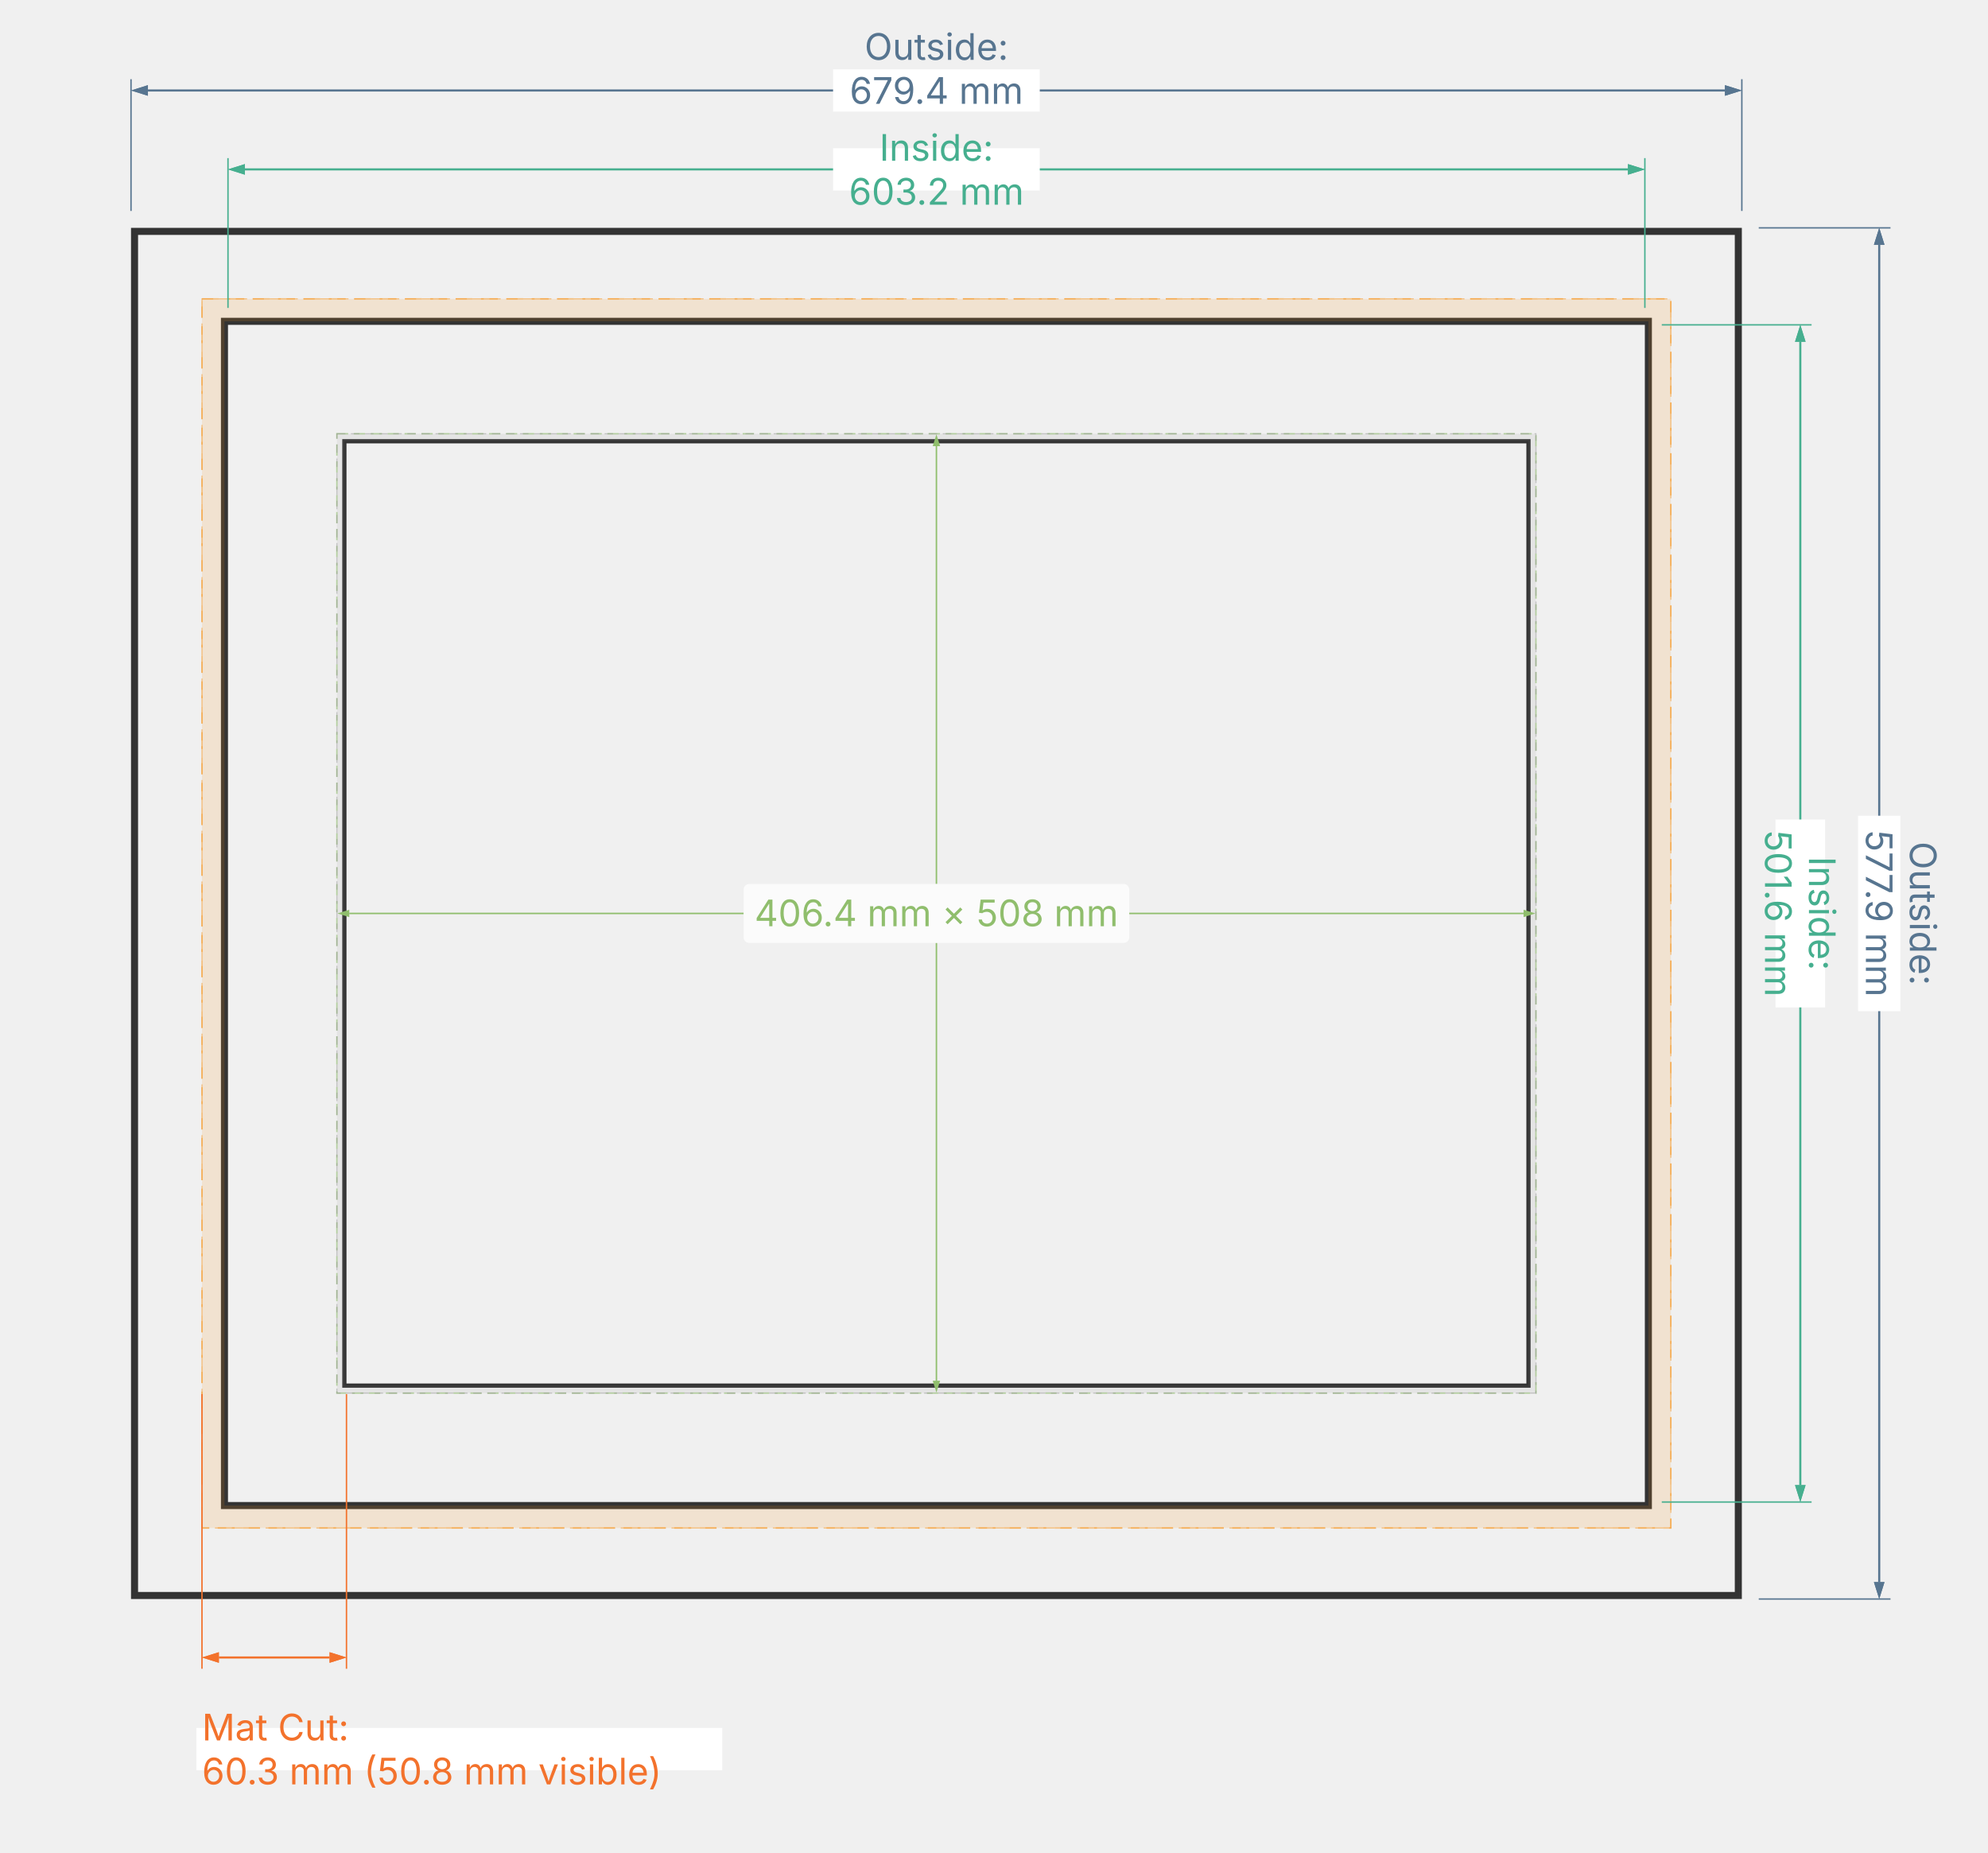
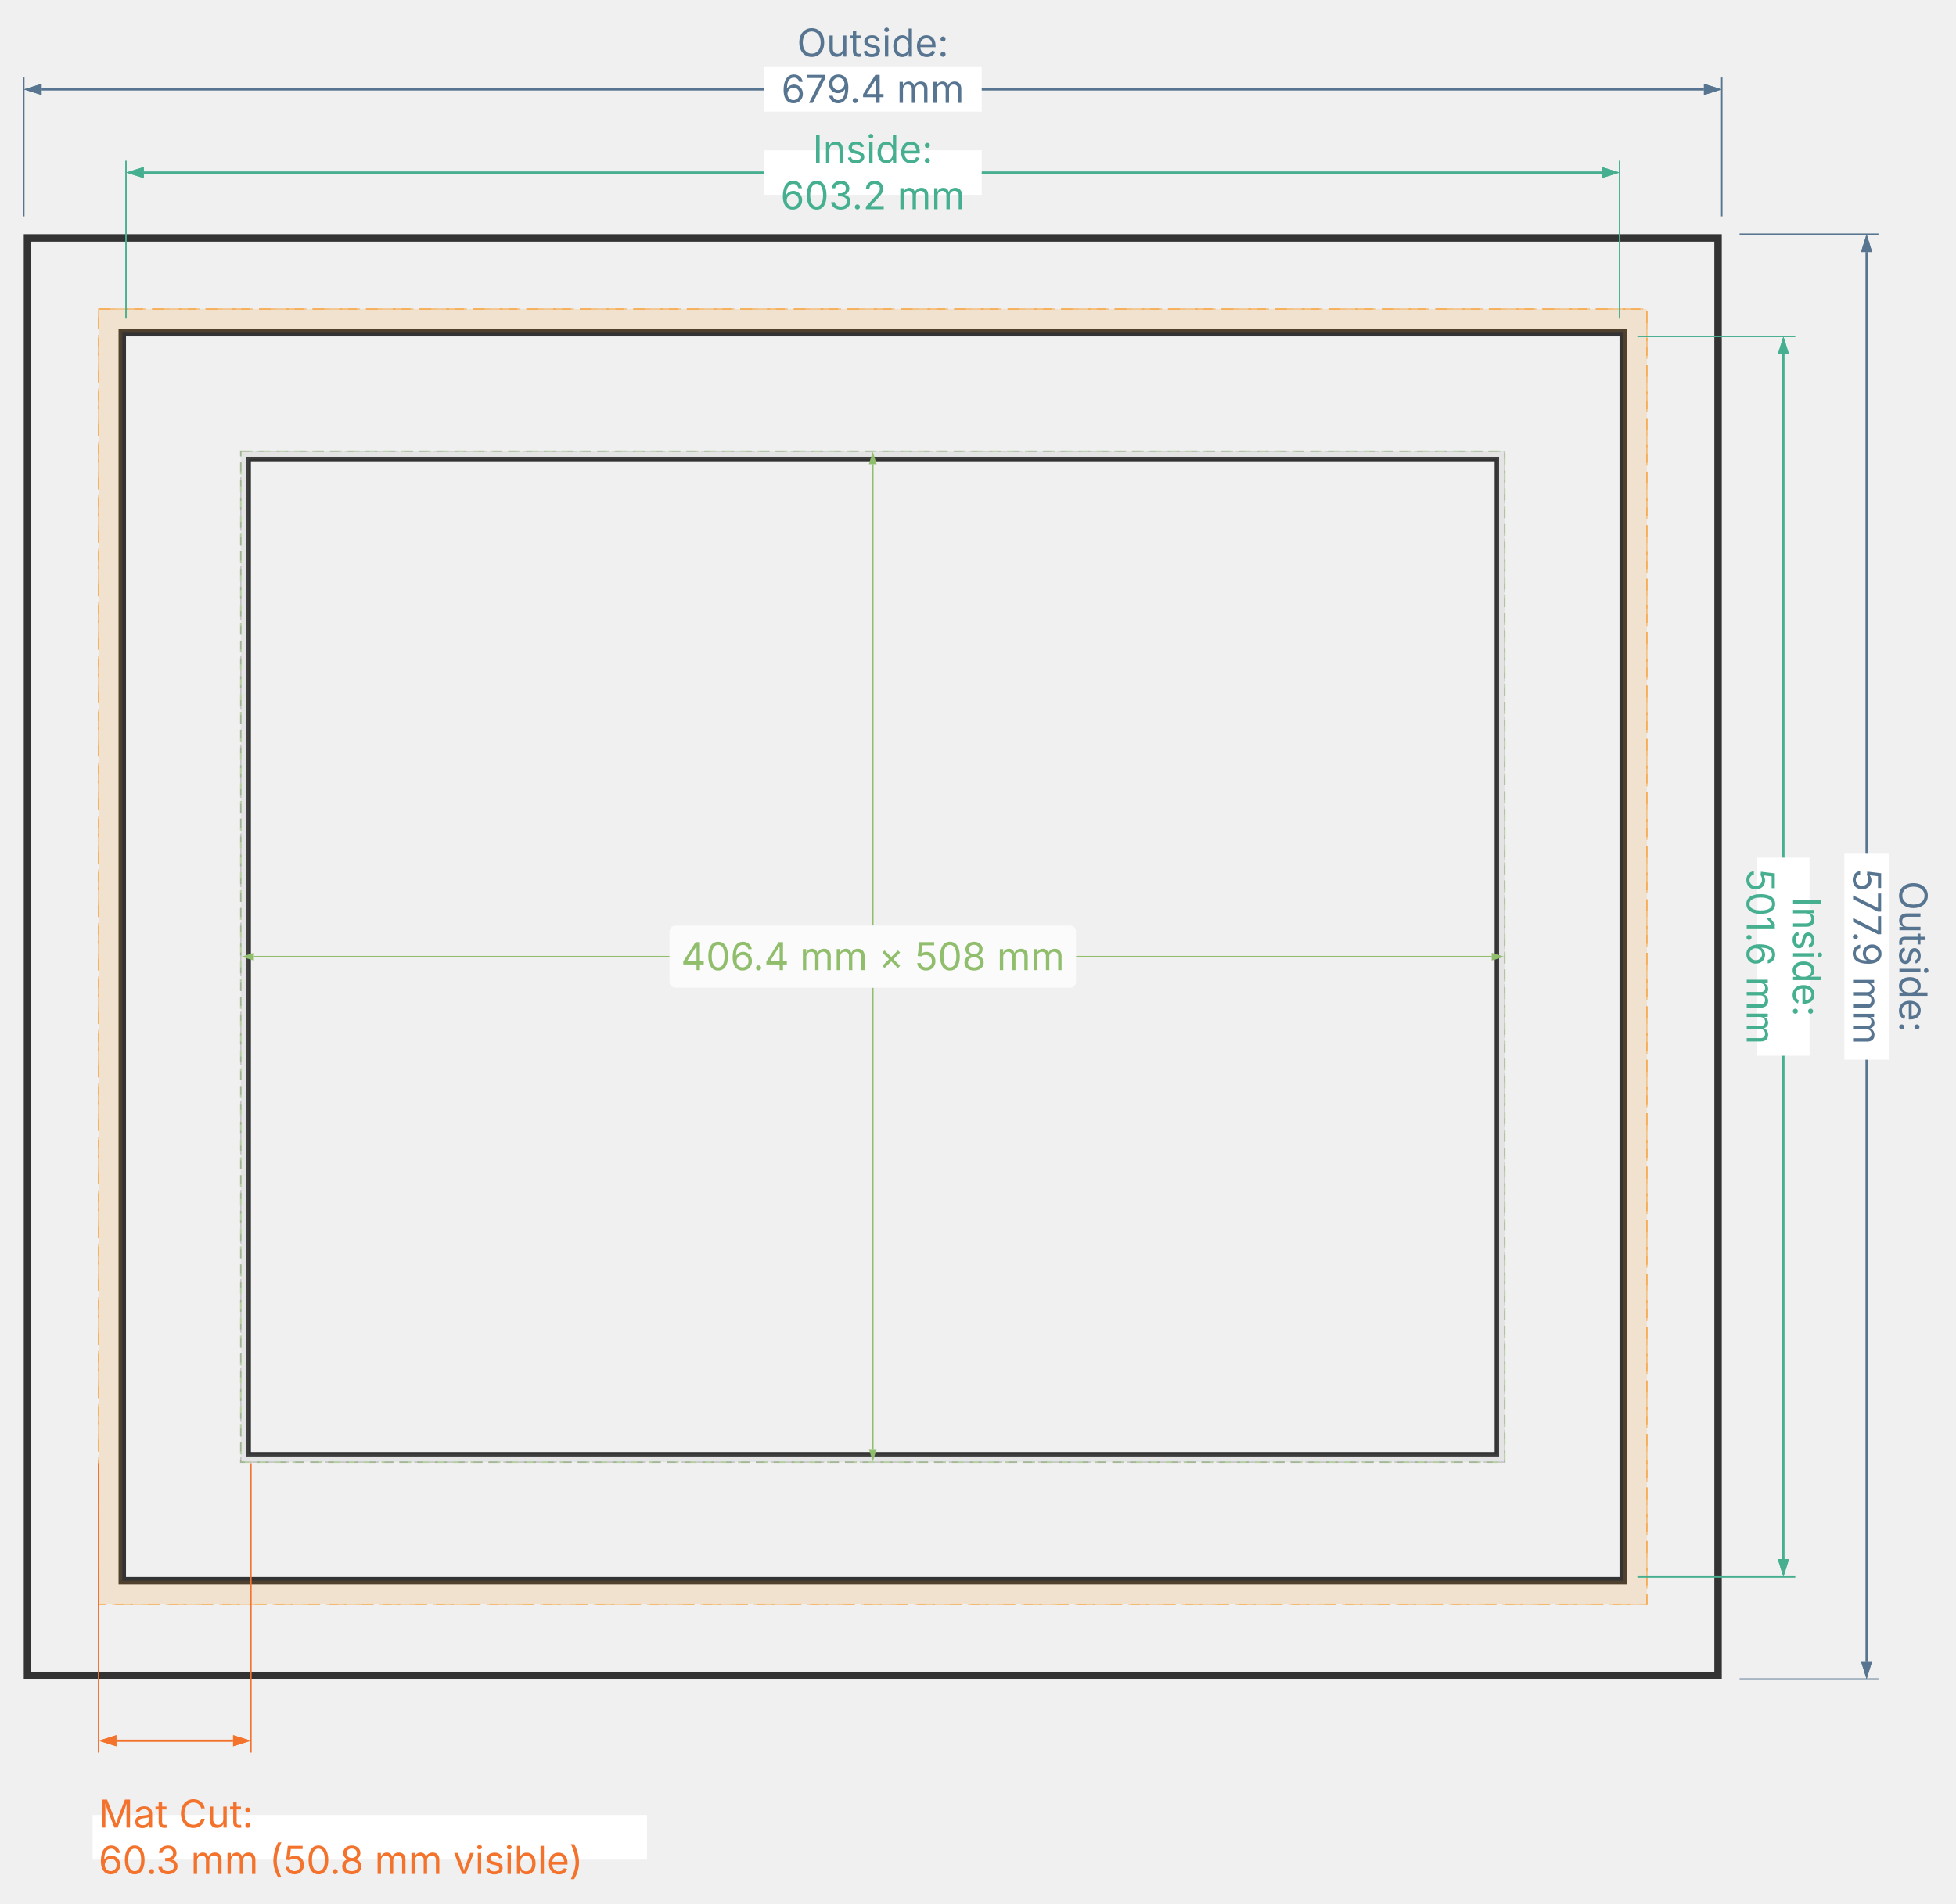
- <svg xmlns="http://www.w3.org/2000/svg" viewBox="67.71 -8.10 705.44 657.20">
+ <svg xmlns="http://www.w3.org/2000/svg" viewBox="106.20 -6.10 658.45 640.90">
  <defs>
    <pattern id="hatch" patternUnits="userSpaceOnUse" width="4" height="4">
      <path d="M-1,1 l2,-2 M0,4 l4,-4 M3,5 l2,-2" stroke="#CCCCCC" stroke-width="0.5" />
    </pattern>
  </defs>
  <g id="geometry">
    <rect x="115.45" y="74.00" width="569.10" height="484.00" stroke="#333333" stroke-width="2.5" fill="none" />
    <rect x="147.36" y="105.91" width="505.27" height="420.18" stroke="#333333" stroke-width="2.5" fill="none" />
    <rect x="189.91" y="148.46" width="420.18" height="335.08" stroke="#333333" stroke-width="1.5" fill="none" />
    <rect x="187.25" y="145.80" width="425.49" height="340.40" stroke="#90be6d" stroke-width="0.5" stroke-dasharray="4,2" fill="none" opacity="0.6" />
  </g>
  <g id="rabbet-overlap">
    <path d="M139.38,97.93 h521.23 v436.13 h-521.23 Z M147.36,105.91 v420.18 h505.27 v-420.18 Z" fill="#f8961e" fill-opacity="0.15" fill-rule="evenodd" stroke="none" />
    <rect x="139.38" y="97.93" width="521.23" height="436.13" fill="none" stroke="#f8961e" stroke-width="0.40" stroke-dasharray="4,2" stroke-opacity="0.5" />
  </g>
  <g id="content-boundary">
    <rect x="139.38" y="97.93" width="521.23" height="436.13" stroke="#f8961e" stroke-width="0.5" stroke-dasharray="6,3" fill="none" opacity="0.5" />
  </g>
  <g id="mat-overlap">
    <path d="M187.25,145.80 h425.49 v340.40 h-425.49 Z M189.91,148.46 v335.08 h420.18 v-335.08 Z" fill="#888888" fill-opacity="0.12" fill-rule="evenodd" stroke="none" />
    <rect x="187.25" y="145.80" width="425.49" height="340.40" fill="none" stroke="#888888" stroke-width="0.40" stroke-dasharray="3,2" stroke-opacity="0.4" />
  </g>
  <g id="dimensions">
    <g class="dimension">
      <line x1="148.61" y1="101.16" x2="148.61" y2="48.00" stroke="#46af8f" stroke-width="0.5" />
      <line x1="651.39" y1="101.16" x2="651.39" y2="48.00" stroke="#46af8f" stroke-width="0.5" />
      <polygon points="148.61,52.00 154.61,53.88 154.61,50.12" fill="#46af8f" data-arrow="true" />
      <line x1="154.61" y1="52.00" x2="645.39" y2="52.00" stroke="#46af8f" stroke-width="0.75" />
      <polygon points="651.39,52.00 645.39,50.12 645.39,53.88" fill="#46af8f" data-arrow="true" />
      <rect x="363.33" y="44.50" width="73.34" height="15.00" fill="#FFFFFF" stroke="none" />
      <polygon points="148.61,52.00 154.61,53.88 154.61,50.12" fill="#46af8f" data-arrow="true" />
      <polygon points="651.39,52.00 645.39,50.12 645.39,53.88" fill="#46af8f" data-arrow="true" />
    </g>
    <g class="dimension">
      <line x1="114.20" y1="66.75" x2="114.20" y2="20.00" stroke="#577590" stroke-width="0.5" />
      <line x1="685.80" y1="66.75" x2="685.80" y2="20.00" stroke="#577590" stroke-width="0.5" />
      <polygon points="114.20,24.00 120.20,25.88 120.20,22.12" fill="#577590" data-arrow="true" />
      <line x1="120.20" y1="24.00" x2="679.80" y2="24.00" stroke="#577590" stroke-width="0.75" />
      <polygon points="685.80,24.00 679.80,22.12 679.80,25.88" fill="#577590" data-arrow="true" />
      <rect x="363.33" y="16.50" width="73.34" height="15.00" fill="#FFFFFF" stroke="none" />
      <polygon points="114.20,24.00 120.20,25.88 120.20,22.12" fill="#577590" data-arrow="true" />
      <polygon points="685.80,24.00 679.80,22.12 679.80,25.88" fill="#577590" data-arrow="true" />
    </g>
    <g class="dimension">
      <line x1="657.39" y1="107.16" x2="710.55" y2="107.16" stroke="#46af8f" stroke-width="0.5" />
      <line x1="657.39" y1="524.84" x2="710.55" y2="524.84" stroke="#46af8f" stroke-width="0.5" />
      <polygon points="706.55,107.16 704.67,113.16 708.42,113.16" fill="#46af8f" data-arrow="true" />
      <line x1="706.55" y1="113.16" x2="706.55" y2="518.84" stroke="#46af8f" stroke-width="0.75" />
      <polygon points="706.55,524.84 708.42,518.84 704.67,518.84" fill="#46af8f" data-arrow="true" />
      <rect x="697.75" y="282.67" width="17.60" height="66.67" fill="#FFFFFF" stroke="none" />
      <polygon points="706.55,107.16 704.67,113.16 708.42,113.16" fill="#46af8f" data-arrow="true" />
      <polygon points="706.55,524.84 708.42,518.84 704.67,518.84" fill="#46af8f" data-arrow="true" />
    </g>
    <g class="dimension">
      <line x1="691.80" y1="72.75" x2="738.55" y2="72.75" stroke="#577590" stroke-width="0.5" />
      <line x1="691.80" y1="559.25" x2="738.55" y2="559.25" stroke="#577590" stroke-width="0.5" />
      <polygon points="734.55,72.75 732.67,78.75 736.42,78.75" fill="#577590" data-arrow="true" />
      <line x1="734.55" y1="78.75" x2="734.55" y2="553.25" stroke="#577590" stroke-width="0.75" />
      <polygon points="734.55,559.25 736.42,553.25 732.67,553.25" fill="#577590" data-arrow="true" />
      <rect x="727.05" y="281.33" width="15.00" height="69.34" fill="#FFFFFF" stroke="none" />
      <polygon points="734.55,72.75 732.67,78.75 736.42,78.75" fill="#577590" data-arrow="true" />
      <polygon points="734.55,559.25 736.42,553.25 732.67,553.25" fill="#577590" data-arrow="true" />
    </g>
-     <text transform="translate(400.00, 44.20)" fill="#46af8f" font-family="Inter, system-ui, -apple-system, sans-serif" font-size="13px" text-anchor="middle" dominant-baseline="central">Inside:</text>
-     <text transform="translate(400.00, 59.80)" fill="#46af8f" font-family="Inter, system-ui, -apple-system, sans-serif" font-size="13px" text-anchor="middle" dominant-baseline="central">603.2 mm</text>
-     <text transform="translate(400.00, 8.40)" fill="#577590" font-family="Inter, system-ui, -apple-system, sans-serif" font-size="13px" text-anchor="middle" dominant-baseline="central">Outside:</text>
-     <text transform="translate(400.00, 24.00)" fill="#577590" font-family="Inter, system-ui, -apple-system, sans-serif" font-size="13px" text-anchor="middle" dominant-baseline="central">679.4 mm</text>
-     <text transform="rotate(90 714.35 316.00)" x="714.35" y="316.00" fill="#46af8f" font-family="Inter, system-ui, -apple-system, sans-serif" font-size="13px" text-anchor="middle" dominant-baseline="central">Inside:</text>
-     <text transform="rotate(90 698.75 316.00)" x="698.75" y="316.00" fill="#46af8f" font-family="Inter, system-ui, -apple-system, sans-serif" font-size="13px" text-anchor="middle" dominant-baseline="central">501.6 mm</text>
-     <text transform="rotate(90 750.15 316.00)" x="750.15" y="316.00" fill="#577590" font-family="Inter, system-ui, -apple-system, sans-serif" font-size="13px" text-anchor="middle" dominant-baseline="central">Outside:</text>
-     <text transform="rotate(90 734.55 316.00)" x="734.55" y="316.00" fill="#577590" font-family="Inter, system-ui, -apple-system, sans-serif" font-size="13px" text-anchor="middle" dominant-baseline="central">577.9 mm</text>
+     <text transform="translate(400.00, 48.75)" fill="#46af8f" font-family="Inter, system-ui, -apple-system, sans-serif" font-size="13px" text-anchor="middle">Inside:</text>
+     <text transform="translate(400.00, 64.35)" fill="#46af8f" font-family="Inter, system-ui, -apple-system, sans-serif" font-size="13px" text-anchor="middle">603.2 mm</text>
+     <text transform="translate(400.00, 12.95)" fill="#577590" font-family="Inter, system-ui, -apple-system, sans-serif" font-size="13px" text-anchor="middle">Outside:</text>
+     <text transform="translate(400.00, 28.55)" fill="#577590" font-family="Inter, system-ui, -apple-system, sans-serif" font-size="13px" text-anchor="middle">679.4 mm</text>
+     <text transform="rotate(90 714.35 316.00)" x="714.35" y="320.55" fill="#46af8f" font-family="Inter, system-ui, -apple-system, sans-serif" font-size="13px" text-anchor="middle">Inside:</text>
+     <text transform="rotate(90 698.75 316.00)" x="698.75" y="320.55" fill="#46af8f" font-family="Inter, system-ui, -apple-system, sans-serif" font-size="13px" text-anchor="middle">501.6 mm</text>
+     <text transform="rotate(90 750.15 316.00)" x="750.15" y="320.55" fill="#577590" font-family="Inter, system-ui, -apple-system, sans-serif" font-size="13px" text-anchor="middle">Outside:</text>
+     <text transform="rotate(90 734.55 316.00)" x="734.55" y="320.55" fill="#577590" font-family="Inter, system-ui, -apple-system, sans-serif" font-size="13px" text-anchor="middle">577.9 mm</text>
  </g>
  <g id="artwork-indicator">
    <polygon points="187.45,316.00 191.65,317.31 191.65,314.69" fill="#90be6d" data-arrow="true" />
    <line x1="191.65" y1="316.00" x2="331.59" y2="316.00" stroke="#90be6d" stroke-width="0.525" />
    <line x1="468.41" y1="316.00" x2="608.35" y2="316.00" stroke="#90be6d" stroke-width="0.525" />
    <polygon points="612.55,316.00 608.35,314.69 608.35,317.31" fill="#90be6d" data-arrow="true" />
    <polygon points="400.00,146.00 398.69,150.20 401.31,150.20" fill="#90be6d" data-arrow="true" />
    <line x1="400.00" y1="150.20" x2="400.00" y2="305.55" stroke="#90be6d" stroke-width="0.525" />
    <line x1="400.00" y1="326.45" x2="400.00" y2="481.80" stroke="#90be6d" stroke-width="0.525" />
    <polygon points="400.00,486.00 401.31,481.80 398.69,481.80" fill="#90be6d" data-arrow="true" />
    <rect x="331.59" y="305.55" width="136.83" height="20.90" fill="#FFFFFF" fill-opacity="0.75" stroke="none" rx="2" />
    <text transform="translate(400.00, 320.55)" fill="#90be6d" font-family="Inter, system-ui, -apple-system, sans-serif" font-size="13.00px" text-anchor="middle">406.4 mm × 508 mm</text>
  </g>
  <g id="mat-cut-geom">
    <g class="dimension">
      <line x1="139.38" y1="486.54" x2="139.38" y2="584.00" stroke="#f3722c" stroke-width="0.5" />
      <line x1="190.66" y1="486.54" x2="190.66" y2="584.00" stroke="#f3722c" stroke-width="0.5" />
      <polygon points="139.38,580.00 145.38,581.88 145.38,578.12" fill="#f3722c" data-arrow="true" />
      <line x1="145.38" y1="580.00" x2="184.66" y2="580.00" stroke="#f3722c" stroke-width="0.75" />
      <polygon points="190.66,580.00 184.66,578.12 184.66,581.88" fill="#f3722c" data-arrow="true" />
      <rect x="137.38" y="605.00" width="186.62" height="15.00" fill="#FFFFFF" stroke="none" />
      <polygon points="139.38,580.00 145.38,581.88 145.38,578.12" fill="#f3722c" data-arrow="true" />
      <polygon points="190.66,580.00 184.66,578.12 184.66,581.88" fill="#f3722c" data-arrow="true" />
    </g>
  </g>
  <g id="mat-cut-labels">
-     <text transform="translate(139.38, 604.70)" fill="#f3722c" font-family="Inter, system-ui, -apple-system, sans-serif" font-size="13px" text-anchor="start" dominant-baseline="central">Mat Cut:</text>
-     <text transform="translate(139.38, 620.30)" fill="#f3722c" font-family="Inter, system-ui, -apple-system, sans-serif" font-size="13px" text-anchor="start" dominant-baseline="central">60.3 mm (50.8 mm visible)</text>
+     <text transform="translate(139.38, 609.25)" fill="#f3722c" font-family="Inter, system-ui, -apple-system, sans-serif" font-size="13px" text-anchor="start">Mat Cut:</text>
+     <text transform="translate(139.38, 624.85)" fill="#f3722c" font-family="Inter, system-ui, -apple-system, sans-serif" font-size="13px" text-anchor="start">60.3 mm (50.8 mm visible)</text>
  </g>
</svg>
